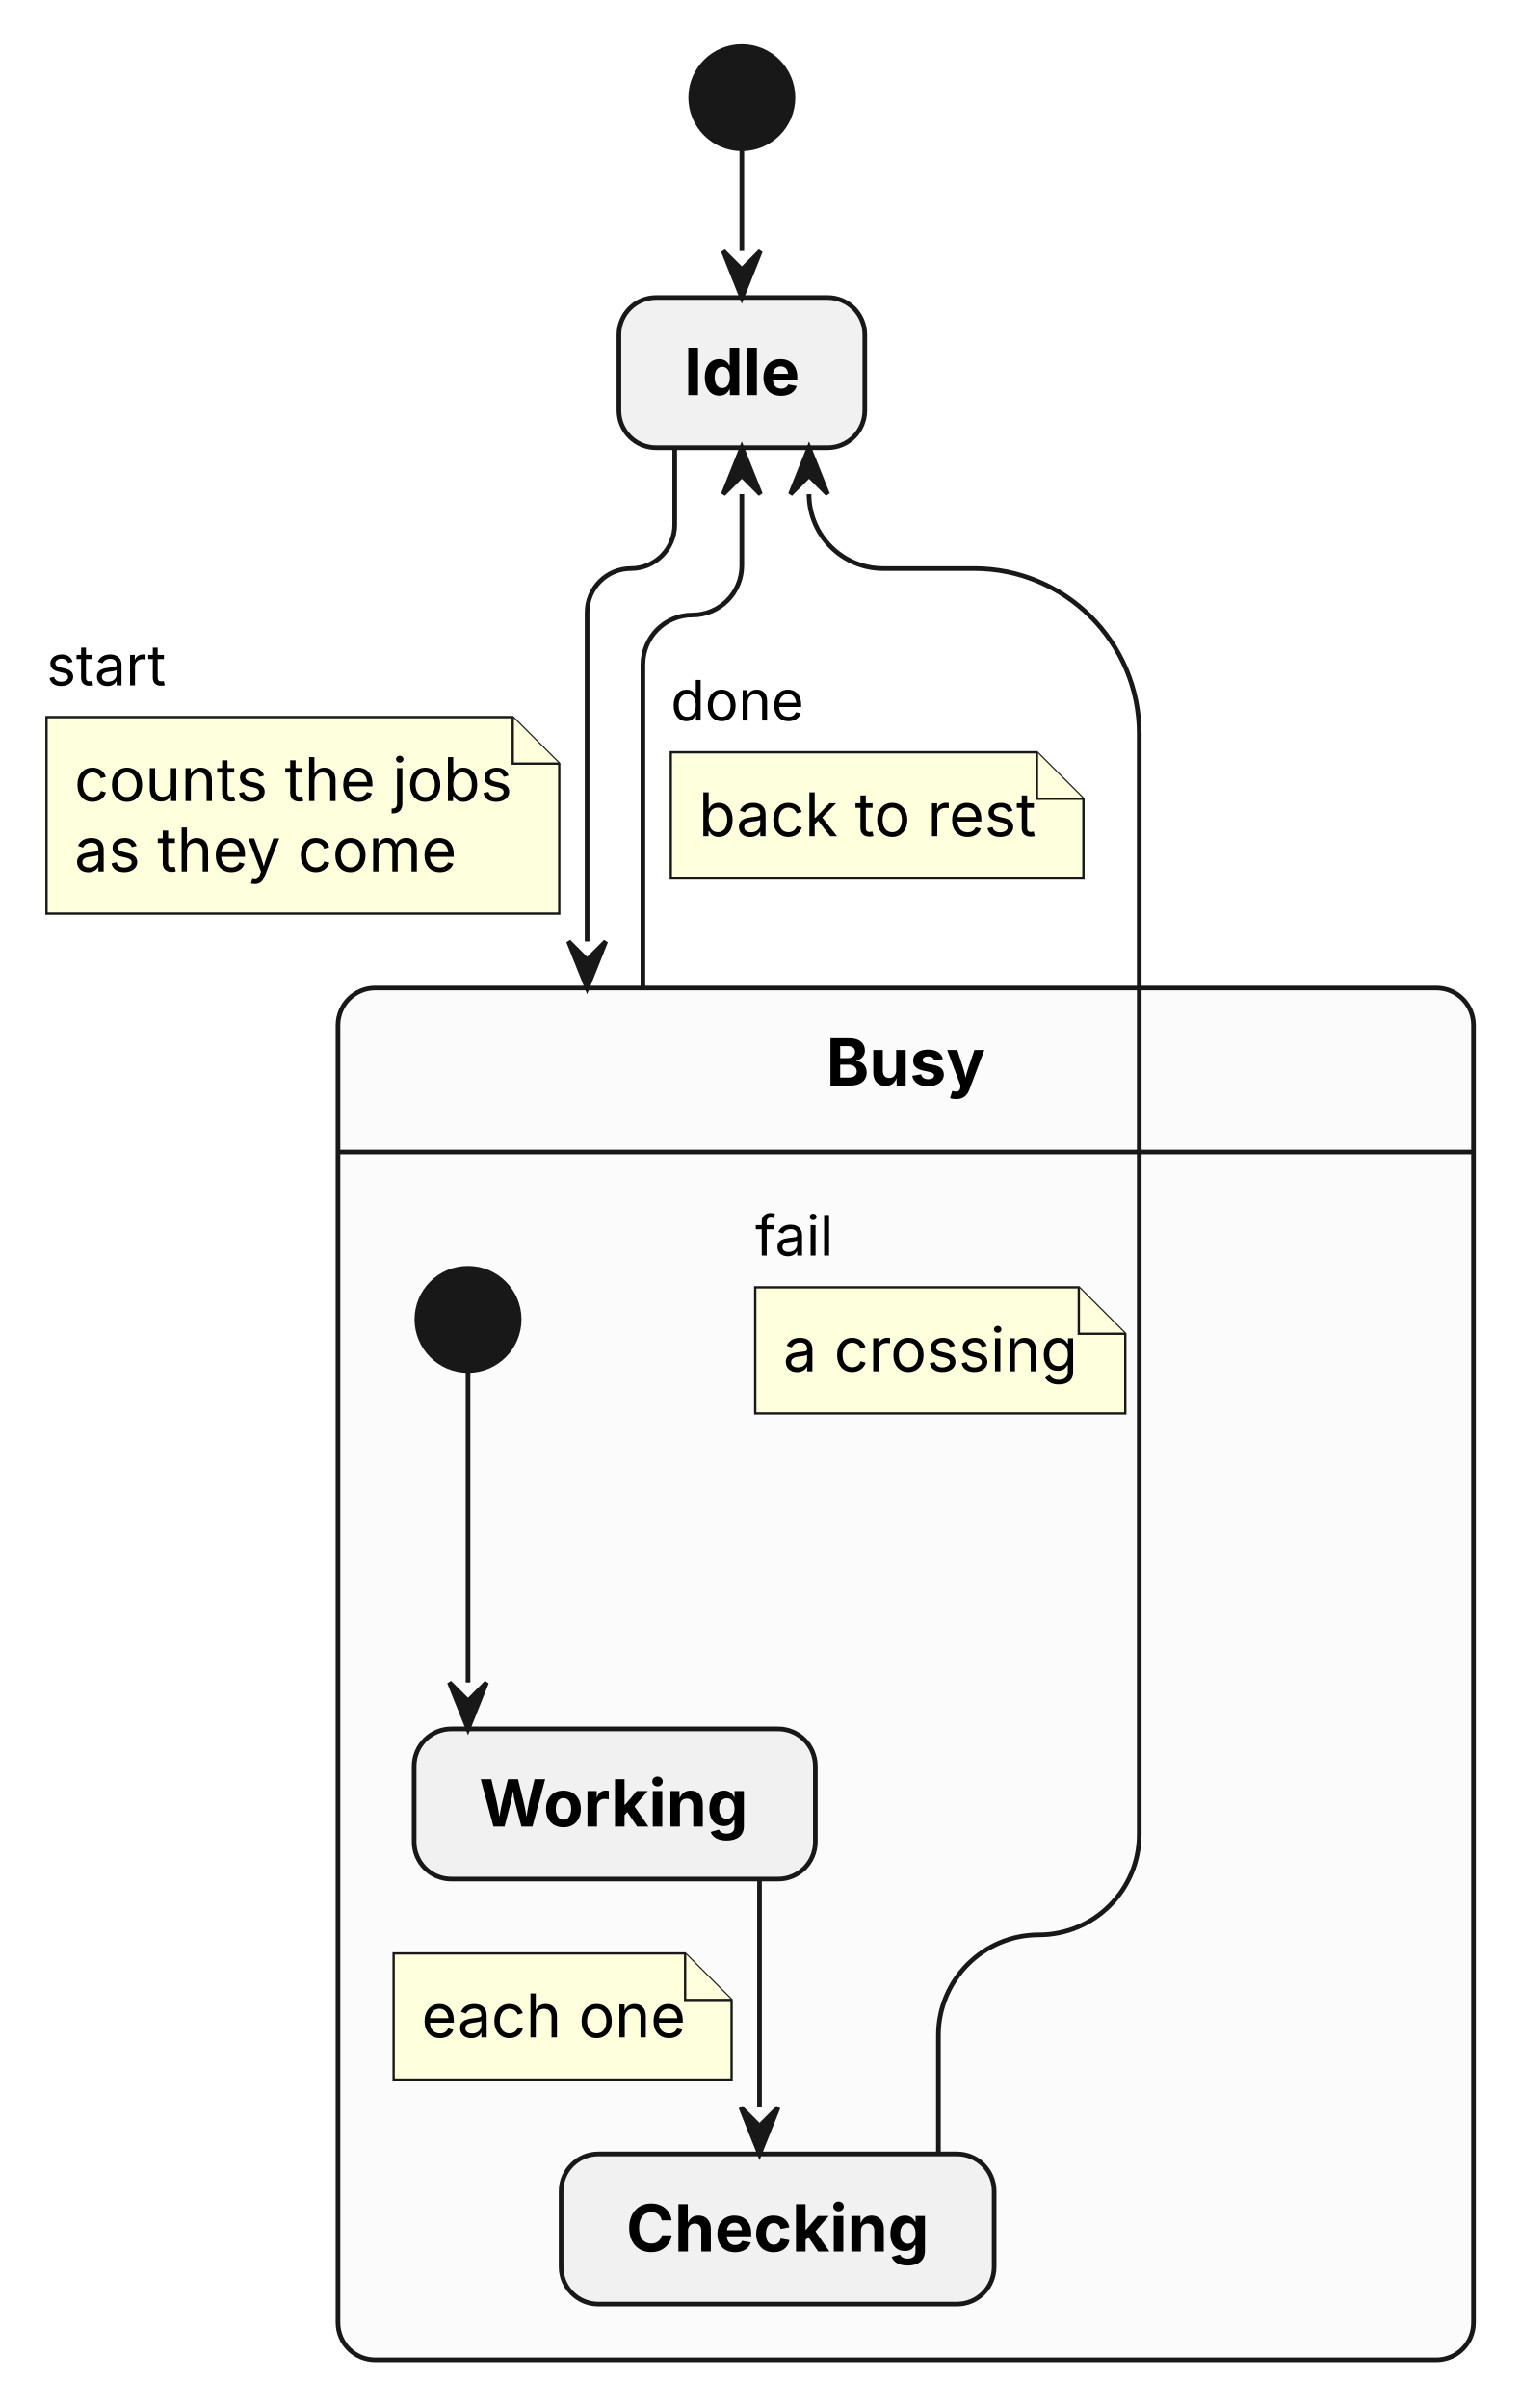
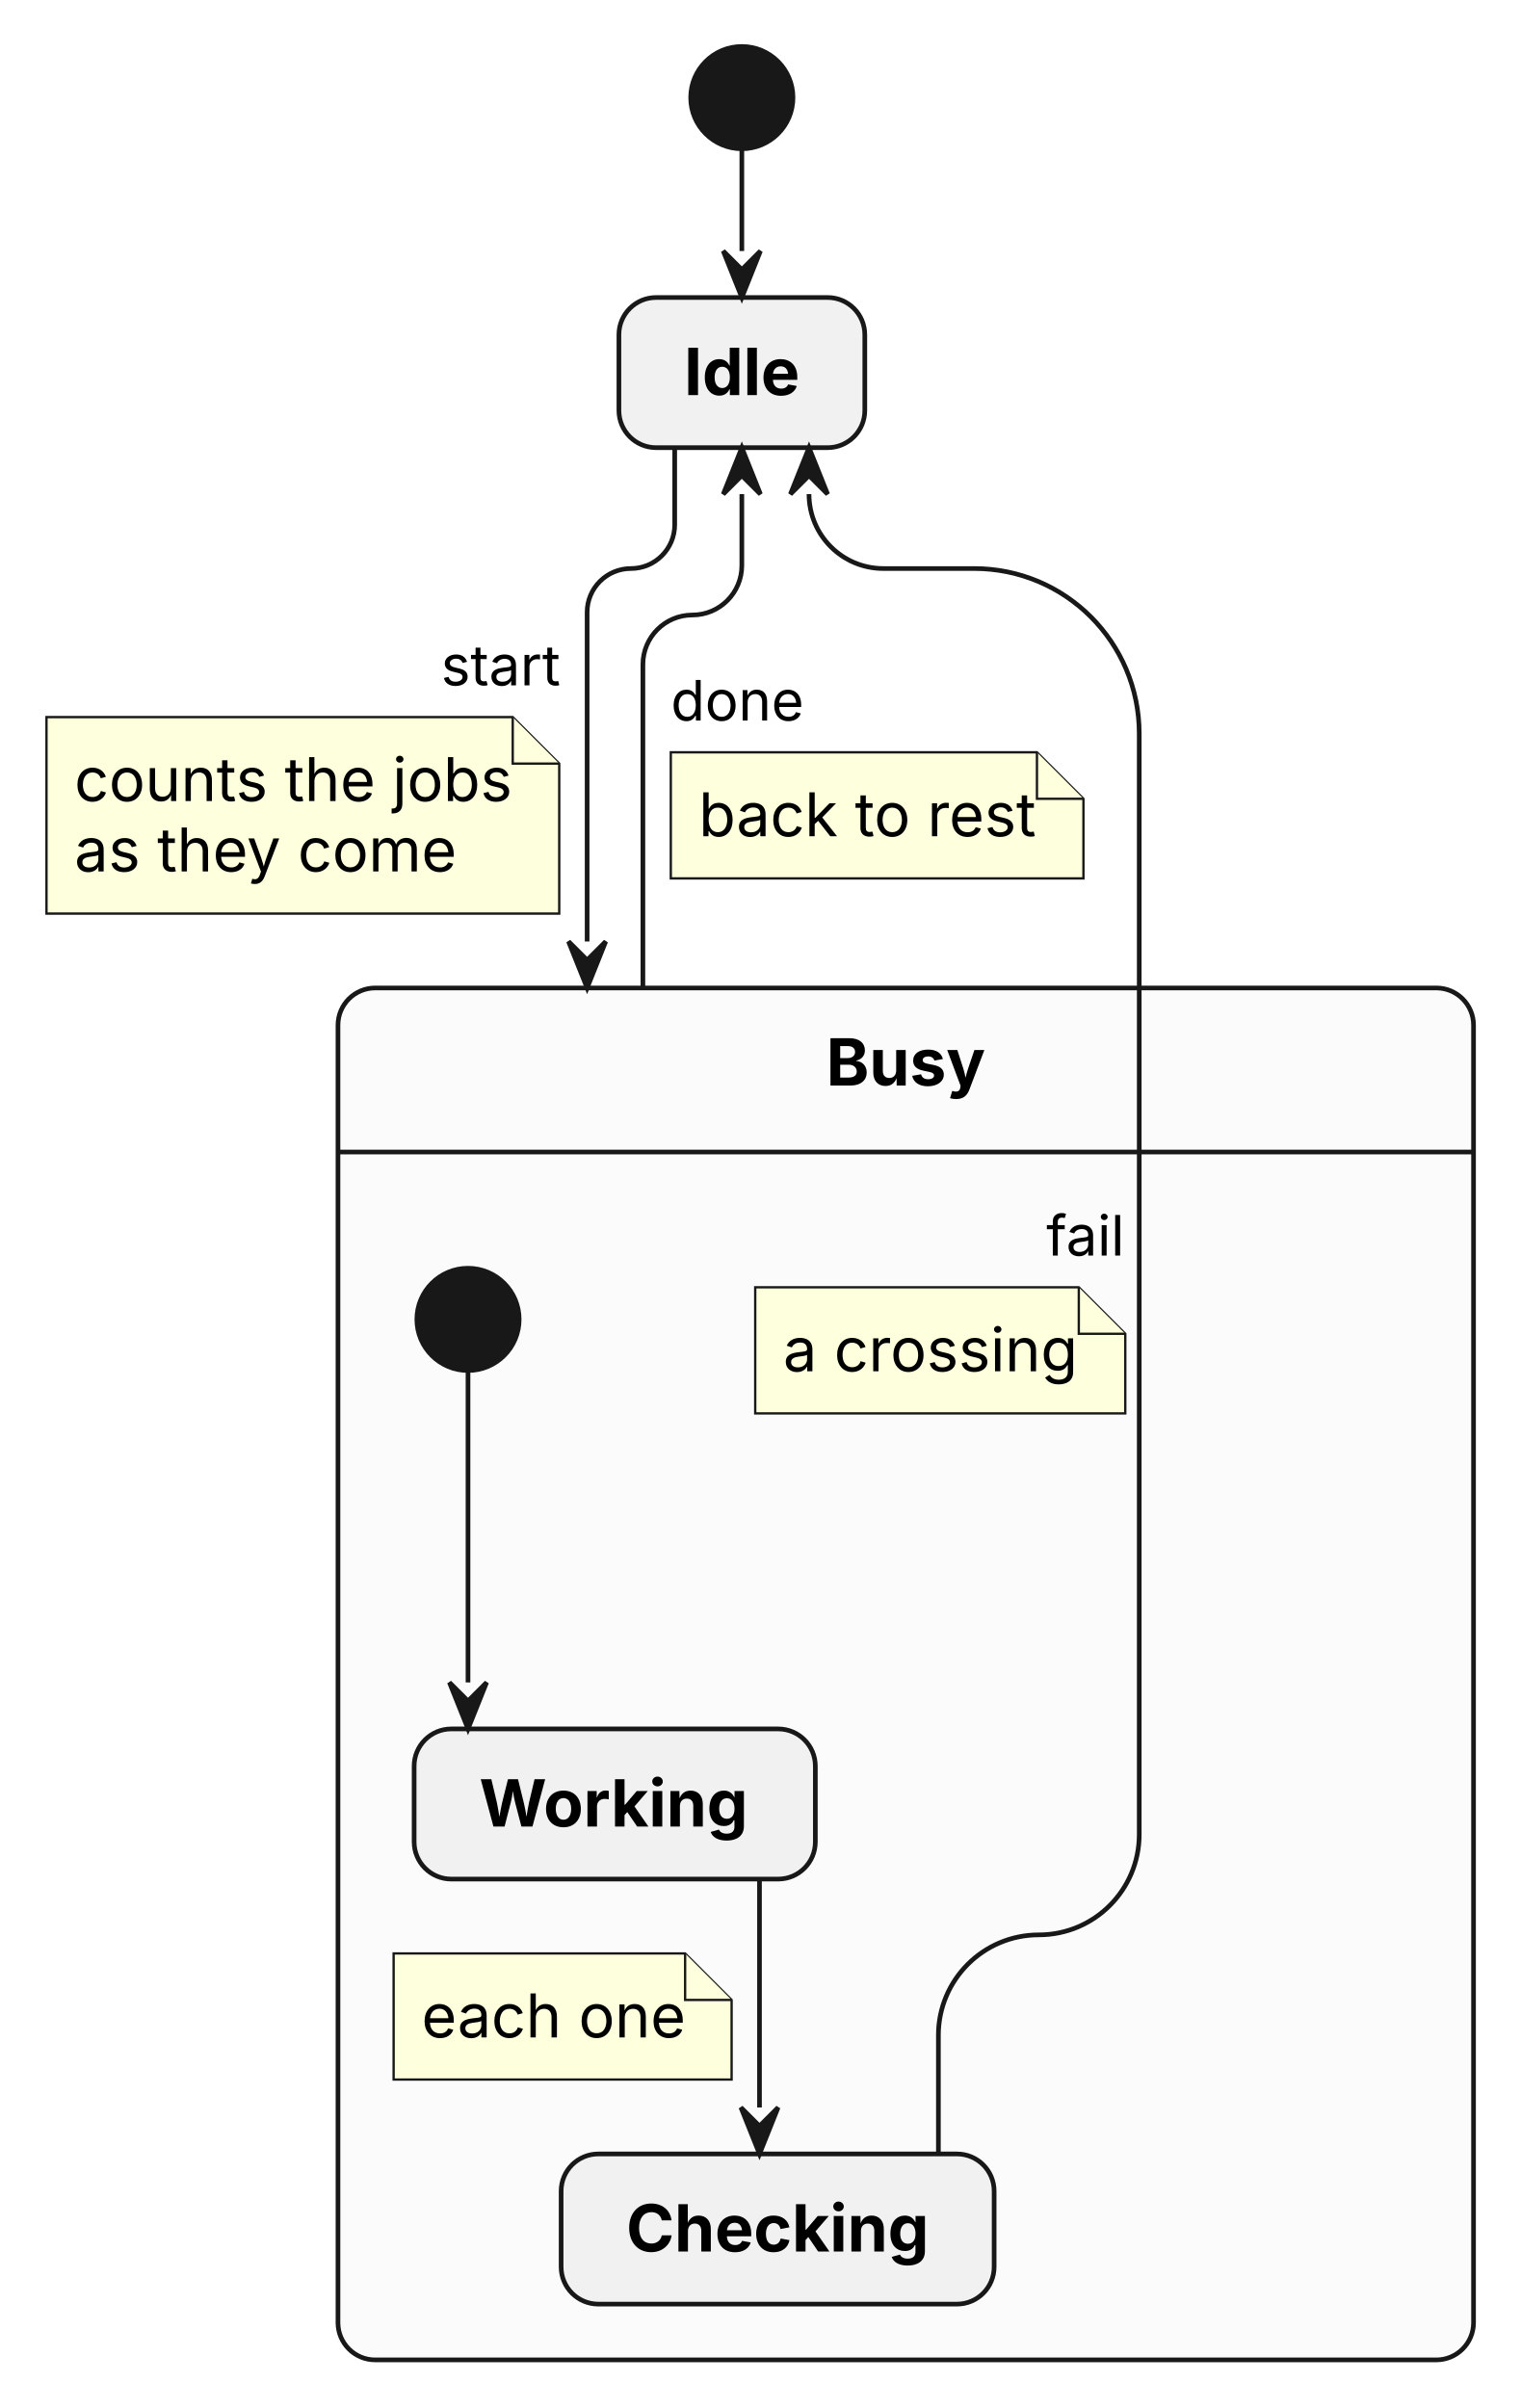
<svg xmlns="http://www.w3.org/2000/svg" width="327" height="518" viewBox="0 0 327 518">
  <g transform="translate(10,10)">
    <g>
      <ellipse cx="149.57" cy="11" rx="11" ry="11" fill="#181818" stroke="#181818" stroke-width="1" />
      <rect x="123.13" y="54" width="52.89" height="32.3" rx="8" ry="8" fill="#F1F1F1" stroke="#181818" stroke-width="1" />
      <rect x="62.7" y="202.53" width="244.26" height="295.12" rx="8" ry="8" fill="#FBFBFB" stroke="#181818" stroke-width="1" />
      <line x1="62.7" y1="237.82" x2="306.97" y2="237.82" fill="none" stroke="#181818" stroke-width="1" />
      <ellipse cx="90.67" cy="273.82" rx="11" ry="11" fill="#181818" stroke="#181818" stroke-width="1" />
      <rect x="79.08" y="361.92" width="86.3" height="32.3" rx="8" ry="8" fill="#F1F1F1" stroke="#181818" stroke-width="1" />
      <rect x="110.7" y="453.35" width="93.14" height="32.3" rx="8" ry="8" fill="#F1F1F1" stroke="#181818" stroke-width="1" />
    </g>
    <g id="lines">
      <polyline points="149.57,22 149.57,44" fill="none" stroke="#181818" stroke-width="1" />
      <path d="M135.13,86.3 L135.13,102.88 C135.13,108.08 130.91,112.3 125.71,112.3 L125.71,112.3 C120.51,112.3 116.29,116.51 116.29,121.72 L116.29,192.53" fill="none" stroke="#181818" stroke-width="1" />
      <path d="M128.29,202.53 L128.29,132.94 C128.29,127.06 133.05,122.3 138.93,122.3 L138.93,122.3 C144.81,122.3 149.57,117.53 149.57,111.65 L149.57,96.3" fill="none" stroke="#181818" stroke-width="1" />
      <path d="M191.85,453.35 L191.85,427.82 C191.85,415.89 201.52,406.22 213.45,406.22 L213.45,406.22 C225.38,406.22 235.05,396.55 235.05,384.62 L235.05,147.81 C235.05,128.2 219.15,112.3 199.54,112.3 L180.02,112.3 C171.18,112.3 164.02,105.13 164.02,96.3 L164.02,96.3" fill="none" stroke="#181818" stroke-width="1" />
      <polyline points="90.67,284.82 90.67,351.92" fill="none" stroke="#181818" stroke-width="1" />
      <polyline points="153.37,394.22 153.37,443.35" fill="none" stroke="#181818" stroke-width="1" />
      <polygon points="145.57,44 149.57,54 153.57,44 149.57,48" fill="#181818" stroke="#181818" stroke-width="1" />
      <polygon points="112.29,192.53 116.29,202.53 120.29,192.53 116.29,196.53" fill="#181818" stroke="#181818" stroke-width="1" />
      <polygon points="153.57,96.3 149.57,86.3 145.57,96.3 149.57,92.3" fill="#181818" stroke="#181818" stroke-width="1" />
      <polygon points="168.02,96.3 164.02,86.3 160.02,96.3 164.02,92.3" fill="#181818" stroke="#181818" stroke-width="1" />
      <polygon points="86.67,351.92 90.67,361.92 94.67,351.92 90.67,355.92" fill="#181818" stroke="#181818" stroke-width="1" />
      <polygon points="149.37,443.35 153.37,453.35 157.37,443.35 153.37,447.35" fill="#181818" stroke="#181818" stroke-width="1" />
    </g>
    <g>
      <path d="M0,144.26 L0,186.53 L110.29,186.53 L110.29,154.26 L100.29,144.26 Z" fill="#FEFFDD" stroke="#181818" stroke-width="0.5" />
      <path d="M100.29,144.26 L100.29,154.26 L110.29,154.26" fill="#FEFFDD" stroke="#181818" stroke-width="0.5" />
      <path d="M134.29,151.83 L134.29,178.96 L223.05,178.96 L223.05,161.83 L213.05,151.83 Z" fill="#FEFFDD" stroke="#181818" stroke-width="0.5" />
      <path d="M213.05,151.83 L213.05,161.83 L223.05,161.83" fill="#FEFFDD" stroke="#181818" stroke-width="0.5" />
      <path d="M152.45,266.92 L152.45,294.05 L232.05,294.05 L232.05,276.92 L222.05,266.92 Z" fill="#FEFFDD" stroke="#181818" stroke-width="0.5" />
      <path d="M222.05,266.92 L222.05,276.92 L232.05,276.92" fill="#FEFFDD" stroke="#181818" stroke-width="0.5" />
      <path d="M74.67,410.22 L74.67,437.35 L147.37,437.35 L147.37,420.22 L137.37,410.22 Z" fill="#FEFFDD" stroke="#181818" stroke-width="0.5" />
      <path d="M137.37,410.22 L137.37,420.22 L147.37,420.22" fill="#FEFFDD" stroke="#181818" stroke-width="0.5" />
      <text font-family="Inter, Arial, Liberation Sans, Arimo, Helvetica, Nimbus Sans, sans-serif" xml:space="preserve">
        <tspan x="137.13" y="74.99" font-size="14" fill="#000000" font-weight="bold" textLength="24.89" lengthAdjust="spacing">Idle</tspan>
      </text>
      <text font-family="Inter, Arial, Liberation Sans, Arimo, Helvetica, Nimbus Sans, sans-serif" xml:space="preserve">
        <tspan x="167.71" y="223.52" font-size="14" fill="#000000" font-weight="bold" textLength="34.26" lengthAdjust="spacing">Busy</tspan>
      </text>
      <text font-family="Inter, Arial, Liberation Sans, Arimo, Helvetica, Nimbus Sans, sans-serif" xml:space="preserve">
        <tspan x="93.08" y="382.92" font-size="14" fill="#000000" font-weight="bold" textLength="58.3" lengthAdjust="spacing">Working</tspan>
      </text>
      <text font-family="Inter, Arial, Liberation Sans, Arimo, Helvetica, Nimbus Sans, sans-serif" xml:space="preserve">
        <tspan x="124.7" y="474.34" font-size="14" fill="#000000" font-weight="bold" textLength="65.14" lengthAdjust="spacing">Checking</tspan>
      </text>
      <text font-family="Inter, Arial, Liberation Sans, Arimo, Helvetica, Nimbus Sans, sans-serif" xml:space="preserve">
        <tspan x="80.67" y="428.28" font-size="13" fill="#000000" textLength="56.71" lengthAdjust="spacing">each one</tspan>
      </text>
      <text font-family="Inter, Arial, Liberation Sans, Arimo, Helvetica, Nimbus Sans, sans-serif" xml:space="preserve">
-         <tspan x="0" y="137.43" font-size="12" fill="#000000" textLength="25.44" lengthAdjust="spacing">start</tspan>
+         <tspan x="84.85" y="137.43" font-size="12" fill="#000000" textLength="25.44" lengthAdjust="spacing">start</tspan>
      </text>
      <text font-family="Inter, Arial, Liberation Sans, Arimo, Helvetica, Nimbus Sans, sans-serif" xml:space="preserve">
        <tspan x="134.29" y="145" font-size="12" fill="#000000" textLength="28.63" lengthAdjust="spacing">done</tspan>
      </text>
      <text font-family="Inter, Arial, Liberation Sans, Arimo, Helvetica, Nimbus Sans, sans-serif" xml:space="preserve">
-         <tspan x="152.45" y="260.09" font-size="12" fill="#000000" textLength="16.99" lengthAdjust="spacing">fail</tspan>
+         <tspan x="215.06" y="260.09" font-size="12" fill="#000000" textLength="16.99" lengthAdjust="spacing">fail</tspan>
      </text>
      <text font-family="Inter, Arial, Liberation Sans, Arimo, Helvetica, Nimbus Sans, sans-serif" xml:space="preserve">
        <tspan x="6" y="162.33" font-size="13" fill="#000000" textLength="94.29" lengthAdjust="spacing">counts the jobs</tspan>
        <tspan x="6" y="177.46" font-size="13" fill="#000000" textLength="82.49" lengthAdjust="spacing">as they come</tspan>
      </text>
      <text font-family="Inter, Arial, Liberation Sans, Arimo, Helvetica, Nimbus Sans, sans-serif" xml:space="preserve">
        <tspan x="140.29" y="169.89" font-size="13" fill="#000000" textLength="72.76" lengthAdjust="spacing">back to rest</tspan>
      </text>
      <text font-family="Inter, Arial, Liberation Sans, Arimo, Helvetica, Nimbus Sans, sans-serif" xml:space="preserve">
        <tspan x="158.45" y="284.99" font-size="13" fill="#000000" textLength="63.6" lengthAdjust="spacing">a crossing</tspan>
      </text>
    </g>
  </g>
</svg>
